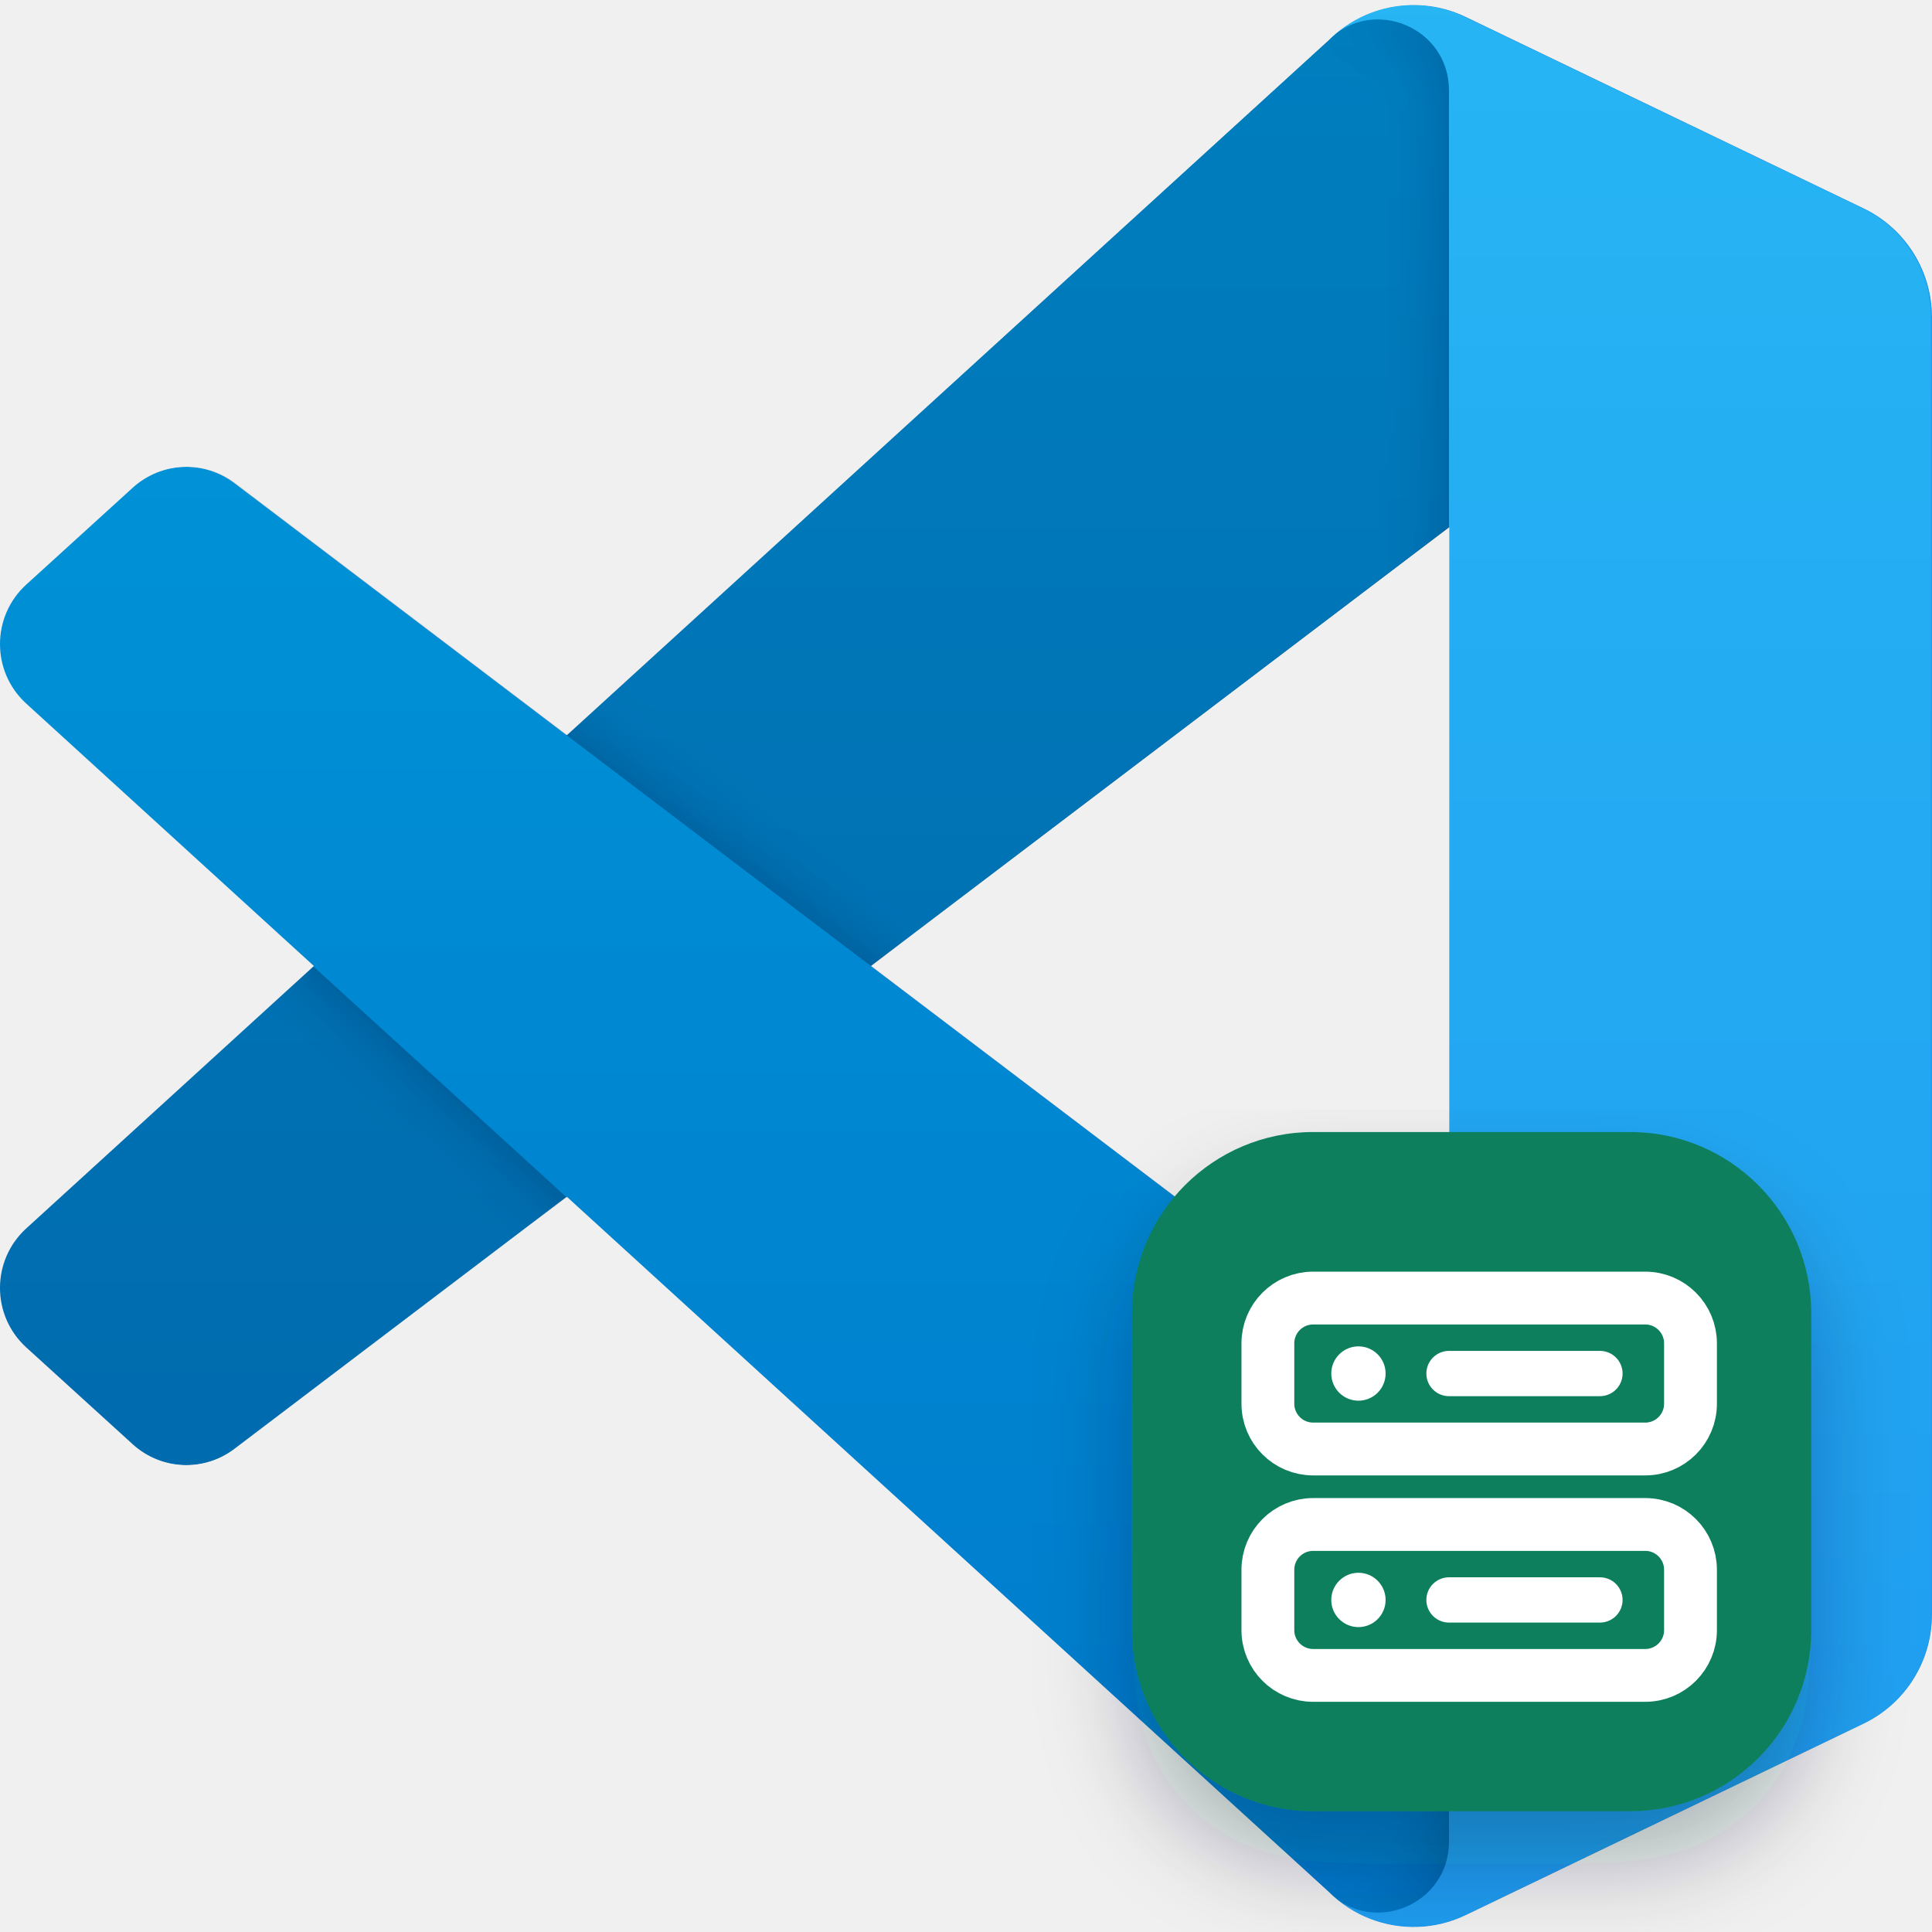
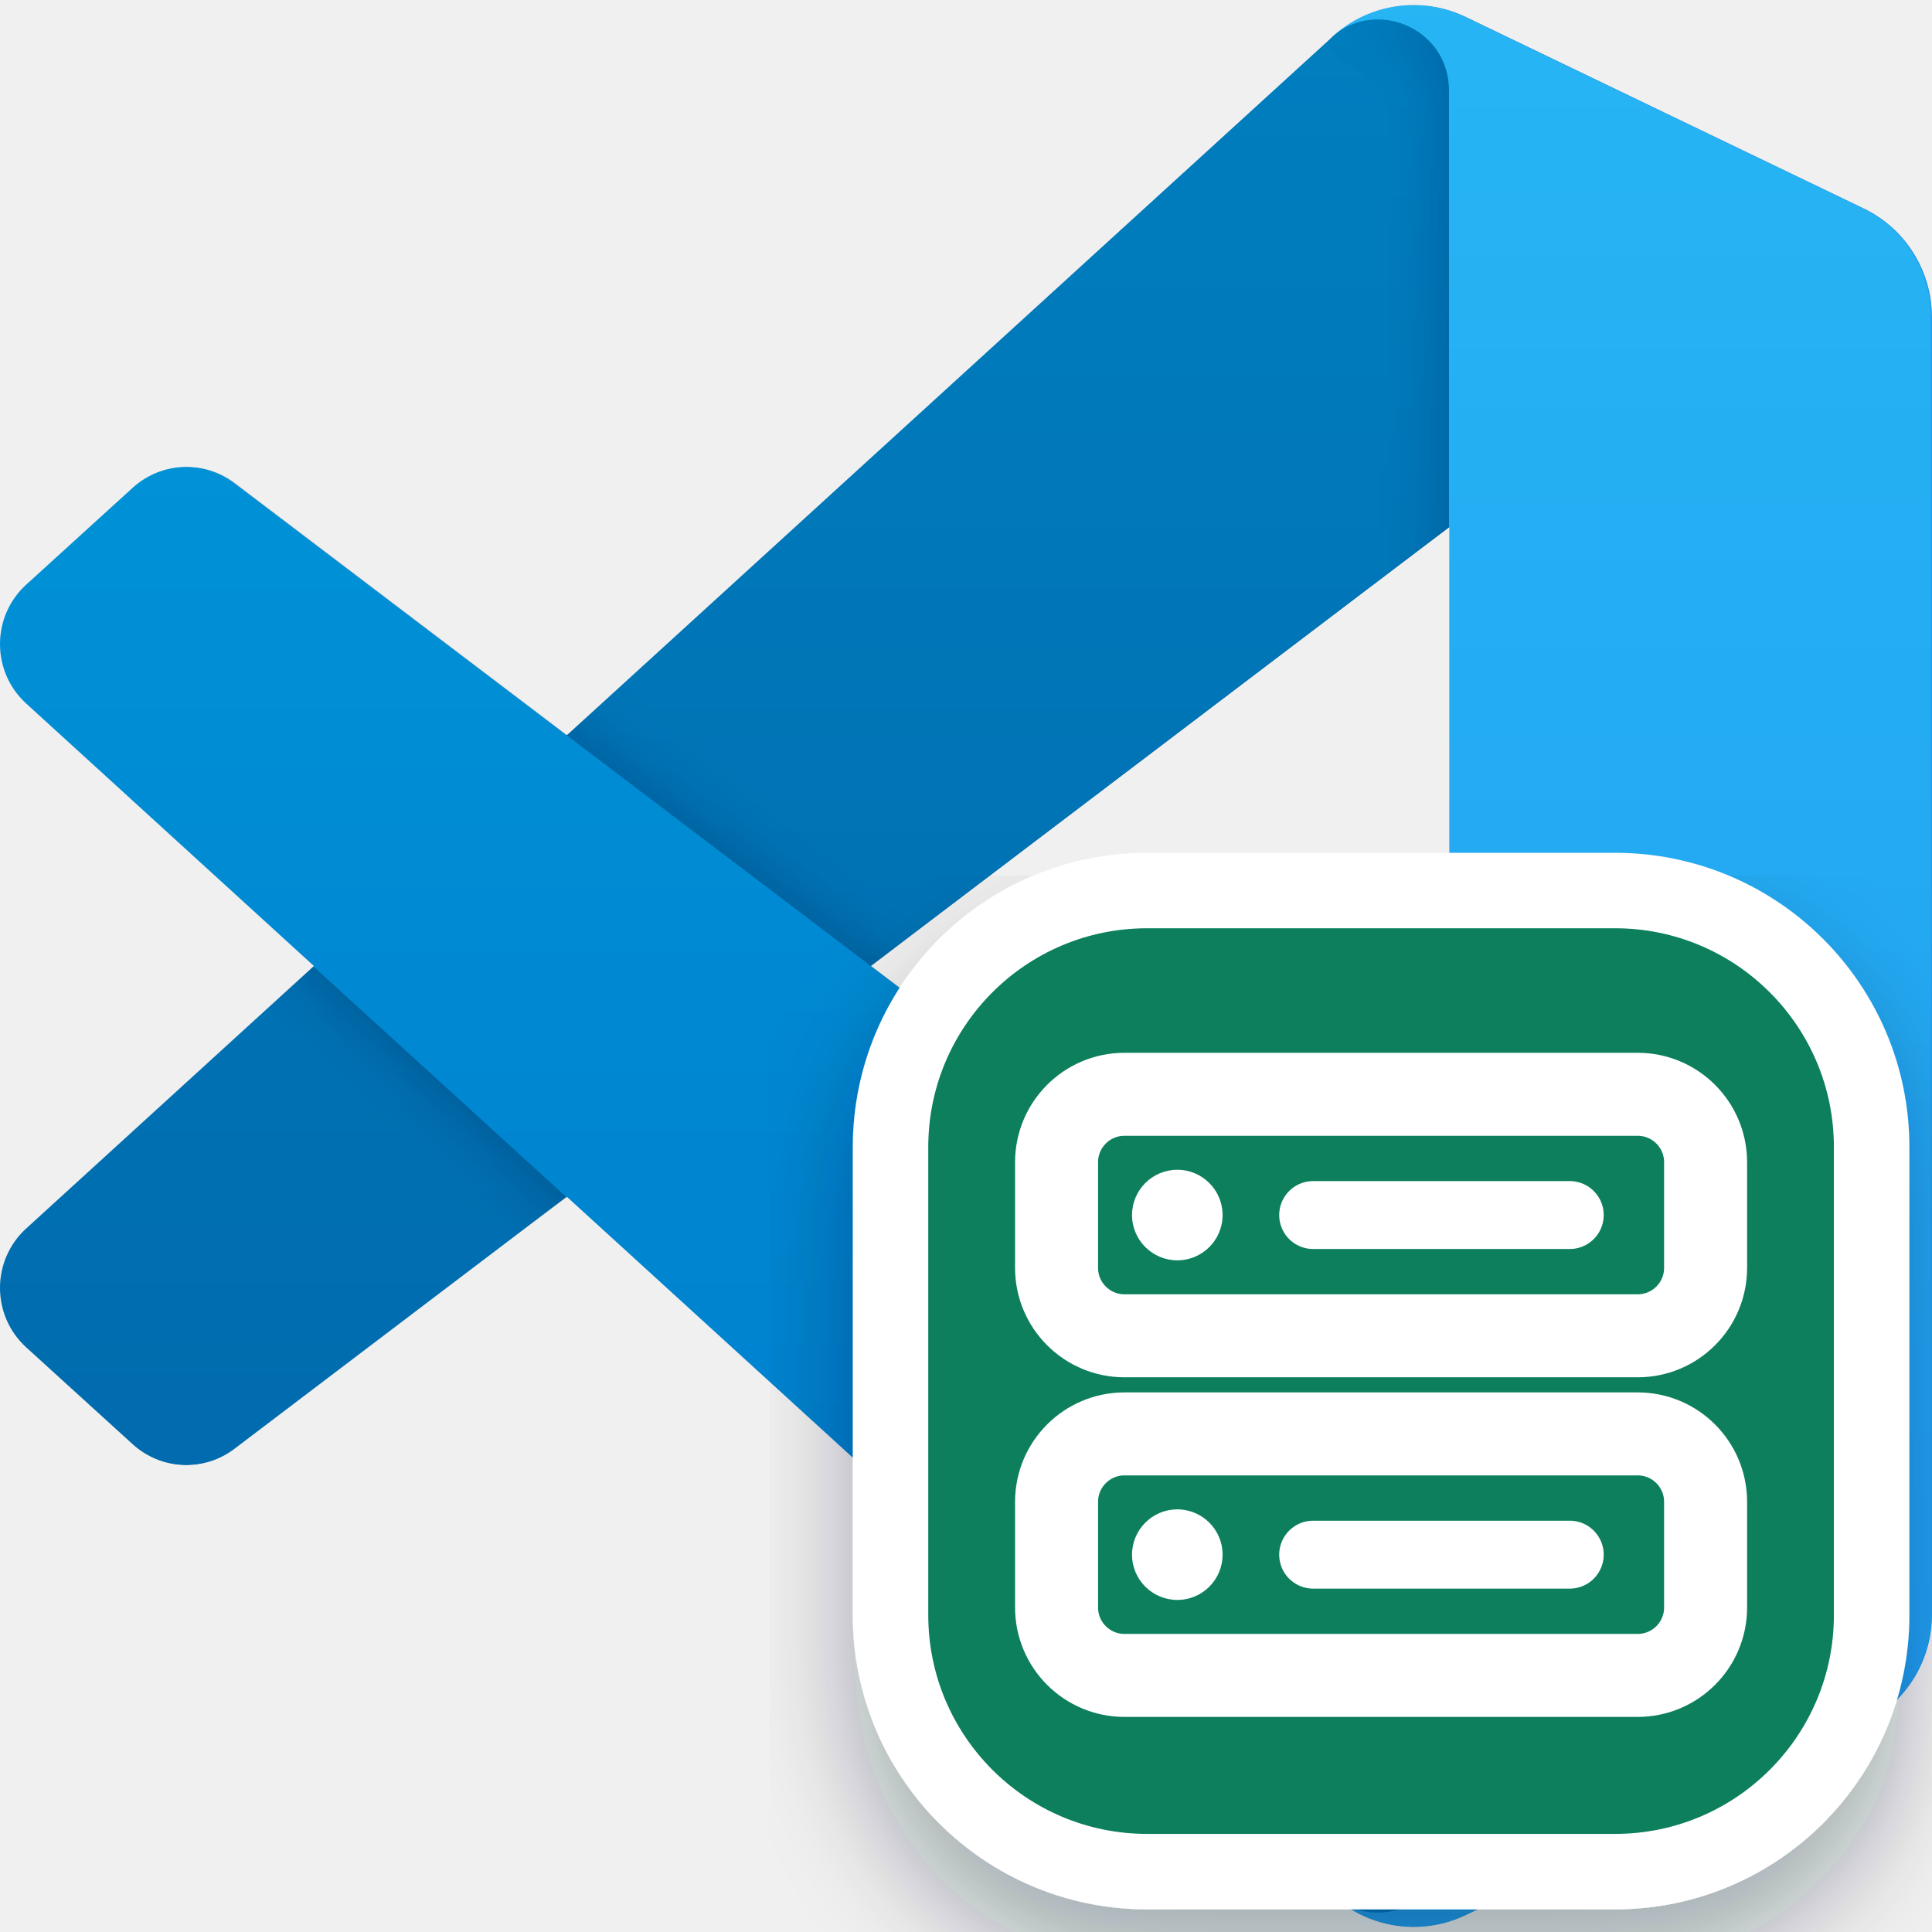
<svg xmlns="http://www.w3.org/2000/svg" viewBox="0 0 256 256" role="img" aria-labelledby="title desc">
  <g clip-path="url(#clip0_2115_1915)">
    <mask id="mask0_2115_1915" style="mask-type:alpha" maskUnits="userSpaceOnUse" x="0" y="0" width="256" height="256">
      <path fill-rule="evenodd" clip-rule="evenodd" d="M181.534 254.252C185.566 255.823 190.164 255.722 194.234 253.764L246.94 228.402C252.478 225.737 256 220.132 256 213.983V42.018C256 35.869 252.478 30.264 246.94 27.599L194.234 2.237C188.893 -0.333 182.642 0.296 177.955 3.704C177.285 4.191 176.647 4.735 176.049 5.334L75.149 97.386L31.199 64.025C27.108 60.919 21.385 61.173 17.585 64.63L3.489 77.453C-1.159 81.68 -1.164 88.993 3.478 93.228L41.593 128L3.478 162.773C-1.164 167.008 -1.159 174.32 3.489 178.548L17.585 191.371C21.385 194.827 27.108 195.081 31.199 191.976L75.149 158.614L176.049 250.667C177.645 252.264 179.519 253.467 181.534 254.252ZM192.039 69.885L115.479 128L192.039 186.115V69.885Z" fill="white" />
    </mask>
    <g mask="url(#mask0_2115_1915)">
      <path d="M246.941 27.638L194.194 2.241C188.088 -0.698 180.792 0.542 176 5.333L3.324 162.773C-1.32 167.008 -1.315 174.32 3.336 178.548L17.441 191.37C21.243 194.827 26.969 195.081 31.062 191.976L239.004 34.227C245.98 28.935 256 33.91 256 42.667V42.054C256 35.908 252.479 30.305 246.941 27.638Z" fill="#0065A9" />
      <g filter="url(#filter0_d_2115_1915)">
        <path d="M246.941 228.362L194.194 253.759C188.088 256.699 180.792 255.458 176 250.667L3.324 93.227C-1.32 88.993 -1.315 81.68 3.336 77.452L17.441 64.63C21.243 61.173 26.969 60.919 31.062 64.024L239.004 221.773C245.98 227.065 256 222.09 256 213.333V213.946C256 220.092 252.479 225.695 246.941 228.362Z" fill="#007ACC" />
      </g>
      <g filter="url(#filter1_d_2115_1915)">
        <path d="M194.196 253.763C188.089 256.701 180.792 255.459 176 250.667C181.904 256.571 192 252.389 192 244.039V11.961C192 3.611 181.904 -0.571 176 5.333C180.792 0.541 188.089 -0.701 194.196 2.237L246.934 27.599C252.476 30.264 256 35.869 256 42.018V213.983C256 220.132 252.476 225.737 246.934 228.402L194.196 253.763Z" fill="#1F9CF0" />
      </g>
      <g style="mix-blend-mode:overlay" opacity="0.25">
        <path fill-rule="evenodd" clip-rule="evenodd" d="M181.379 254.252C185.411 255.822 190.009 255.722 194.078 253.764L246.784 228.402C252.322 225.737 255.844 220.132 255.844 213.983V42.018C255.844 35.869 252.323 30.264 246.784 27.599L194.078 2.237C188.737 -0.333 182.487 0.296 177.799 3.704C177.129 4.191 176.492 4.734 175.893 5.333L74.993 97.386L31.044 64.025C26.952 60.919 21.23 61.173 17.43 64.63L3.334 77.452C-1.314 81.68 -1.319 88.992 3.322 93.227L41.437 128L3.322 162.773C-1.319 167.008 -1.314 174.32 3.334 178.548L17.43 191.37C21.23 194.827 26.952 195.081 31.044 191.976L74.993 158.614L175.893 250.667C177.489 252.264 179.363 253.467 181.379 254.252ZM191.883 69.885L115.324 128L191.883 186.115V69.885Z" fill="url(#paint0_linear_2115_1915)" />
      </g>
    </g>
  </g>
  <g filter="url(#badge_shadow)">
-     <rect x="150" y="150" width="90" height="90" rx="24" fill="#087f5b" />
-     <rect x="168" y="172" width="56" height="20" rx="6" fill="none" stroke="#ffffff" stroke-width="7" />
-     <rect x="168" y="202" width="56" height="20" rx="6" fill="none" stroke="#ffffff" stroke-width="7" />
-     <circle cx="180" cy="182" r="3.6" fill="#ffffff" />
-     <circle cx="180" cy="212" r="3.6" fill="#ffffff" />
-     <path d="M192 182h20M192 212h20" stroke="#ffffff" stroke-width="6" stroke-linecap="round" />
+     <rect x="118" y="118" width="130" height="130" rx="34" fill="#087f5b" stroke="#ffffff" stroke-width="10" />
+     <rect x="140" y="145" width="86" height="32" rx="9" fill="none" stroke="#ffffff" stroke-width="11" />
+     <rect x="140" y="190" width="86" height="32" rx="9" fill="none" stroke="#ffffff" stroke-width="11" />
+     <circle cx="156" cy="161" r="6" fill="#ffffff" />
+     <circle cx="156" cy="206" r="6" fill="#ffffff" />
+     <path d="M174 161h34M174 206h34" stroke="#ffffff" stroke-width="9" stroke-linecap="round" />
  </g>
  <defs>
-     <filter id="badge_shadow" x="136" y="140" width="118" height="118" filterUnits="userSpaceOnUse" color-interpolation-filters="sRGB">
-       <feDropShadow dx="0" dy="7" stdDeviation="6" flood-color="#001b30" flood-opacity="0.28" />
+     <filter id="badge_shadow" x="102" y="108" width="160" height="160" filterUnits="userSpaceOnUse" color-interpolation-filters="sRGB">
+       <feDropShadow dx="0" dy="8" stdDeviation="7" flood-color="#001b30" flood-opacity="0.32" />
    </filter>
    <filter id="filter0_d_2115_1915" x="-8.489" y="53.522" width="272.822" height="210.149" filterUnits="userSpaceOnUse" color-interpolation-filters="sRGB">
      <feFlood flood-opacity="0" result="BackgroundImageFix" />
      <feColorMatrix in="SourceAlpha" type="matrix" values="0 0 0 0 0 0 0 0 0 0 0 0 0 0 0 0 0 0 127 0" result="hardAlpha" />
      <feOffset />
      <feGaussianBlur stdDeviation="4.167" />
      <feColorMatrix type="matrix" values="0 0 0 0 0 0 0 0 0 0 0 0 0 0 0 0 0 0 0.25 0" />
      <feBlend mode="overlay" in2="BackgroundImageFix" result="effect1_dropShadow_2115_1915" />
      <feBlend mode="normal" in="SourceGraphic" in2="effect1_dropShadow_2115_1915" result="shape" />
    </filter>
    <filter id="filter1_d_2115_1915" x="167.667" y="-7.673" width="96.667" height="271.347" filterUnits="userSpaceOnUse" color-interpolation-filters="sRGB">
      <feFlood flood-opacity="0" result="BackgroundImageFix" />
      <feColorMatrix in="SourceAlpha" type="matrix" values="0 0 0 0 0 0 0 0 0 0 0 0 0 0 0 0 0 0 127 0" result="hardAlpha" />
      <feOffset />
      <feGaussianBlur stdDeviation="4.167" />
      <feColorMatrix type="matrix" values="0 0 0 0 0 0 0 0 0 0 0 0 0 0 0 0 0 0 0.25 0" />
      <feBlend mode="overlay" in2="BackgroundImageFix" result="effect1_dropShadow_2115_1915" />
      <feBlend mode="normal" in="SourceGraphic" in2="effect1_dropShadow_2115_1915" result="shape" />
    </filter>
    <linearGradient id="paint0_linear_2115_1915" x1="127.844" y1="0.66" x2="127.844" y2="255.34" gradientUnits="userSpaceOnUse">
      <stop stop-color="white" />
      <stop offset="1" stop-color="white" stop-opacity="0" />
    </linearGradient>
    <clipPath id="clip0_2115_1915">
      <rect width="256" height="256" fill="white" />
    </clipPath>
  </defs>
</svg>
